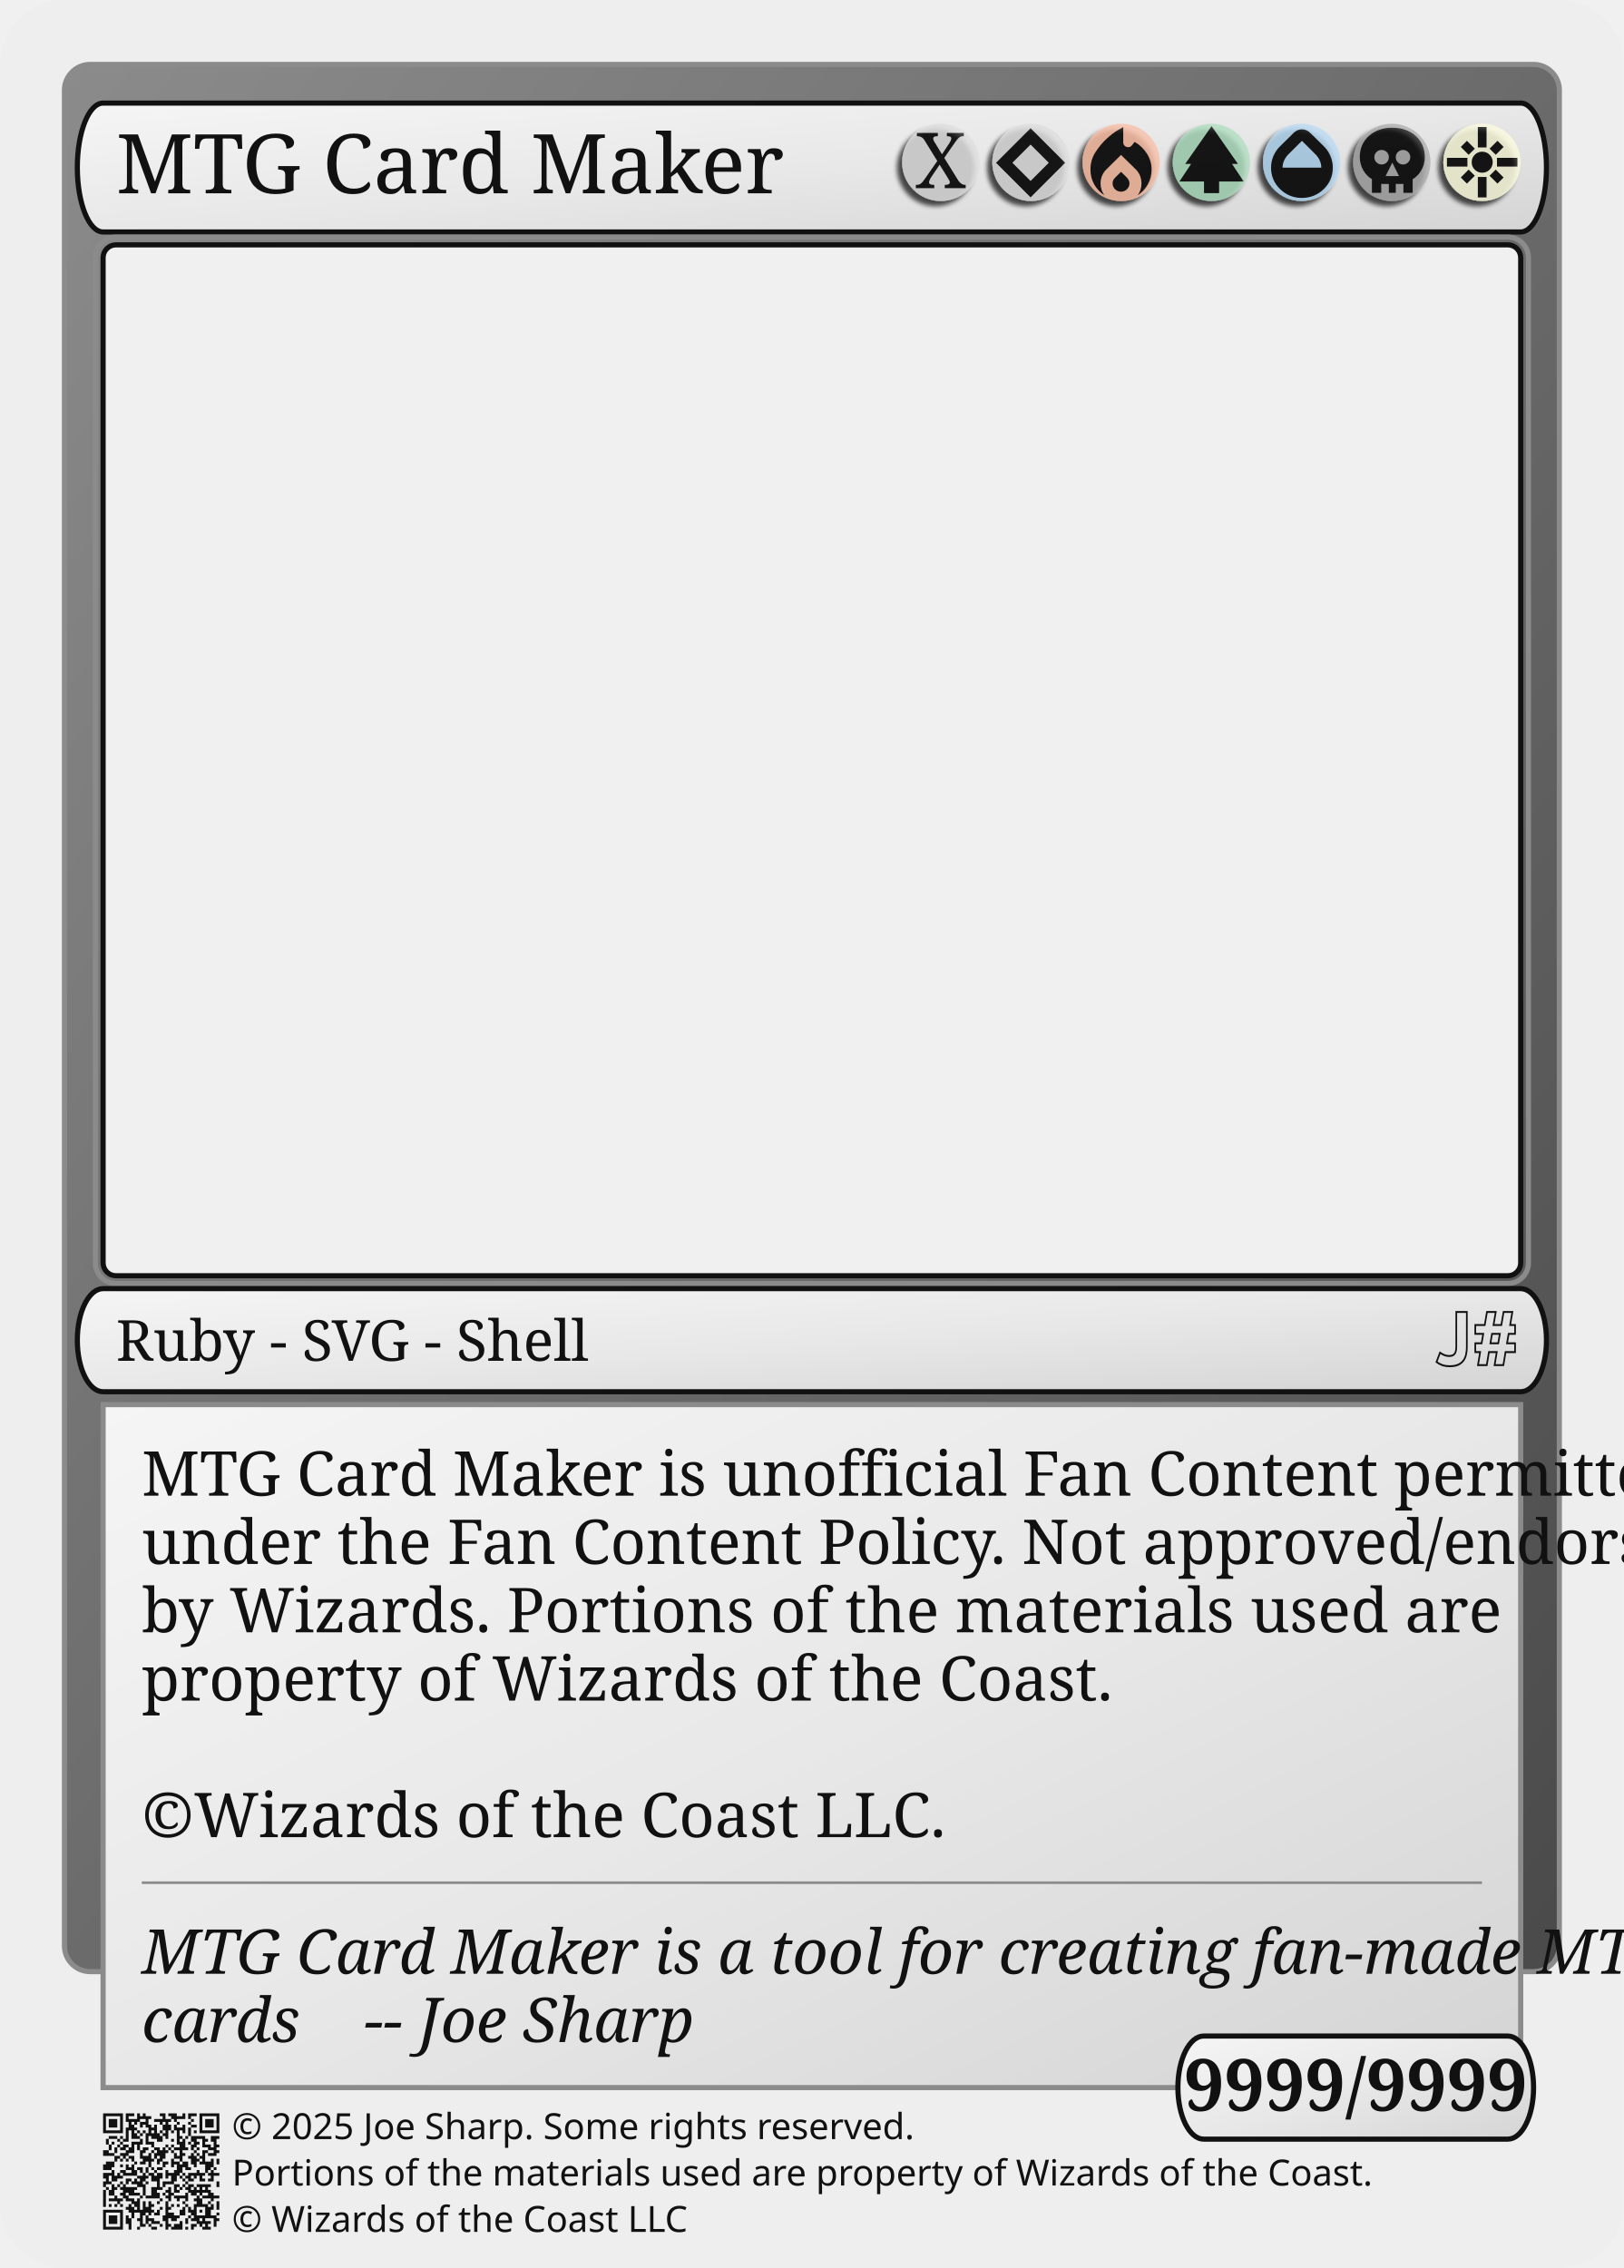
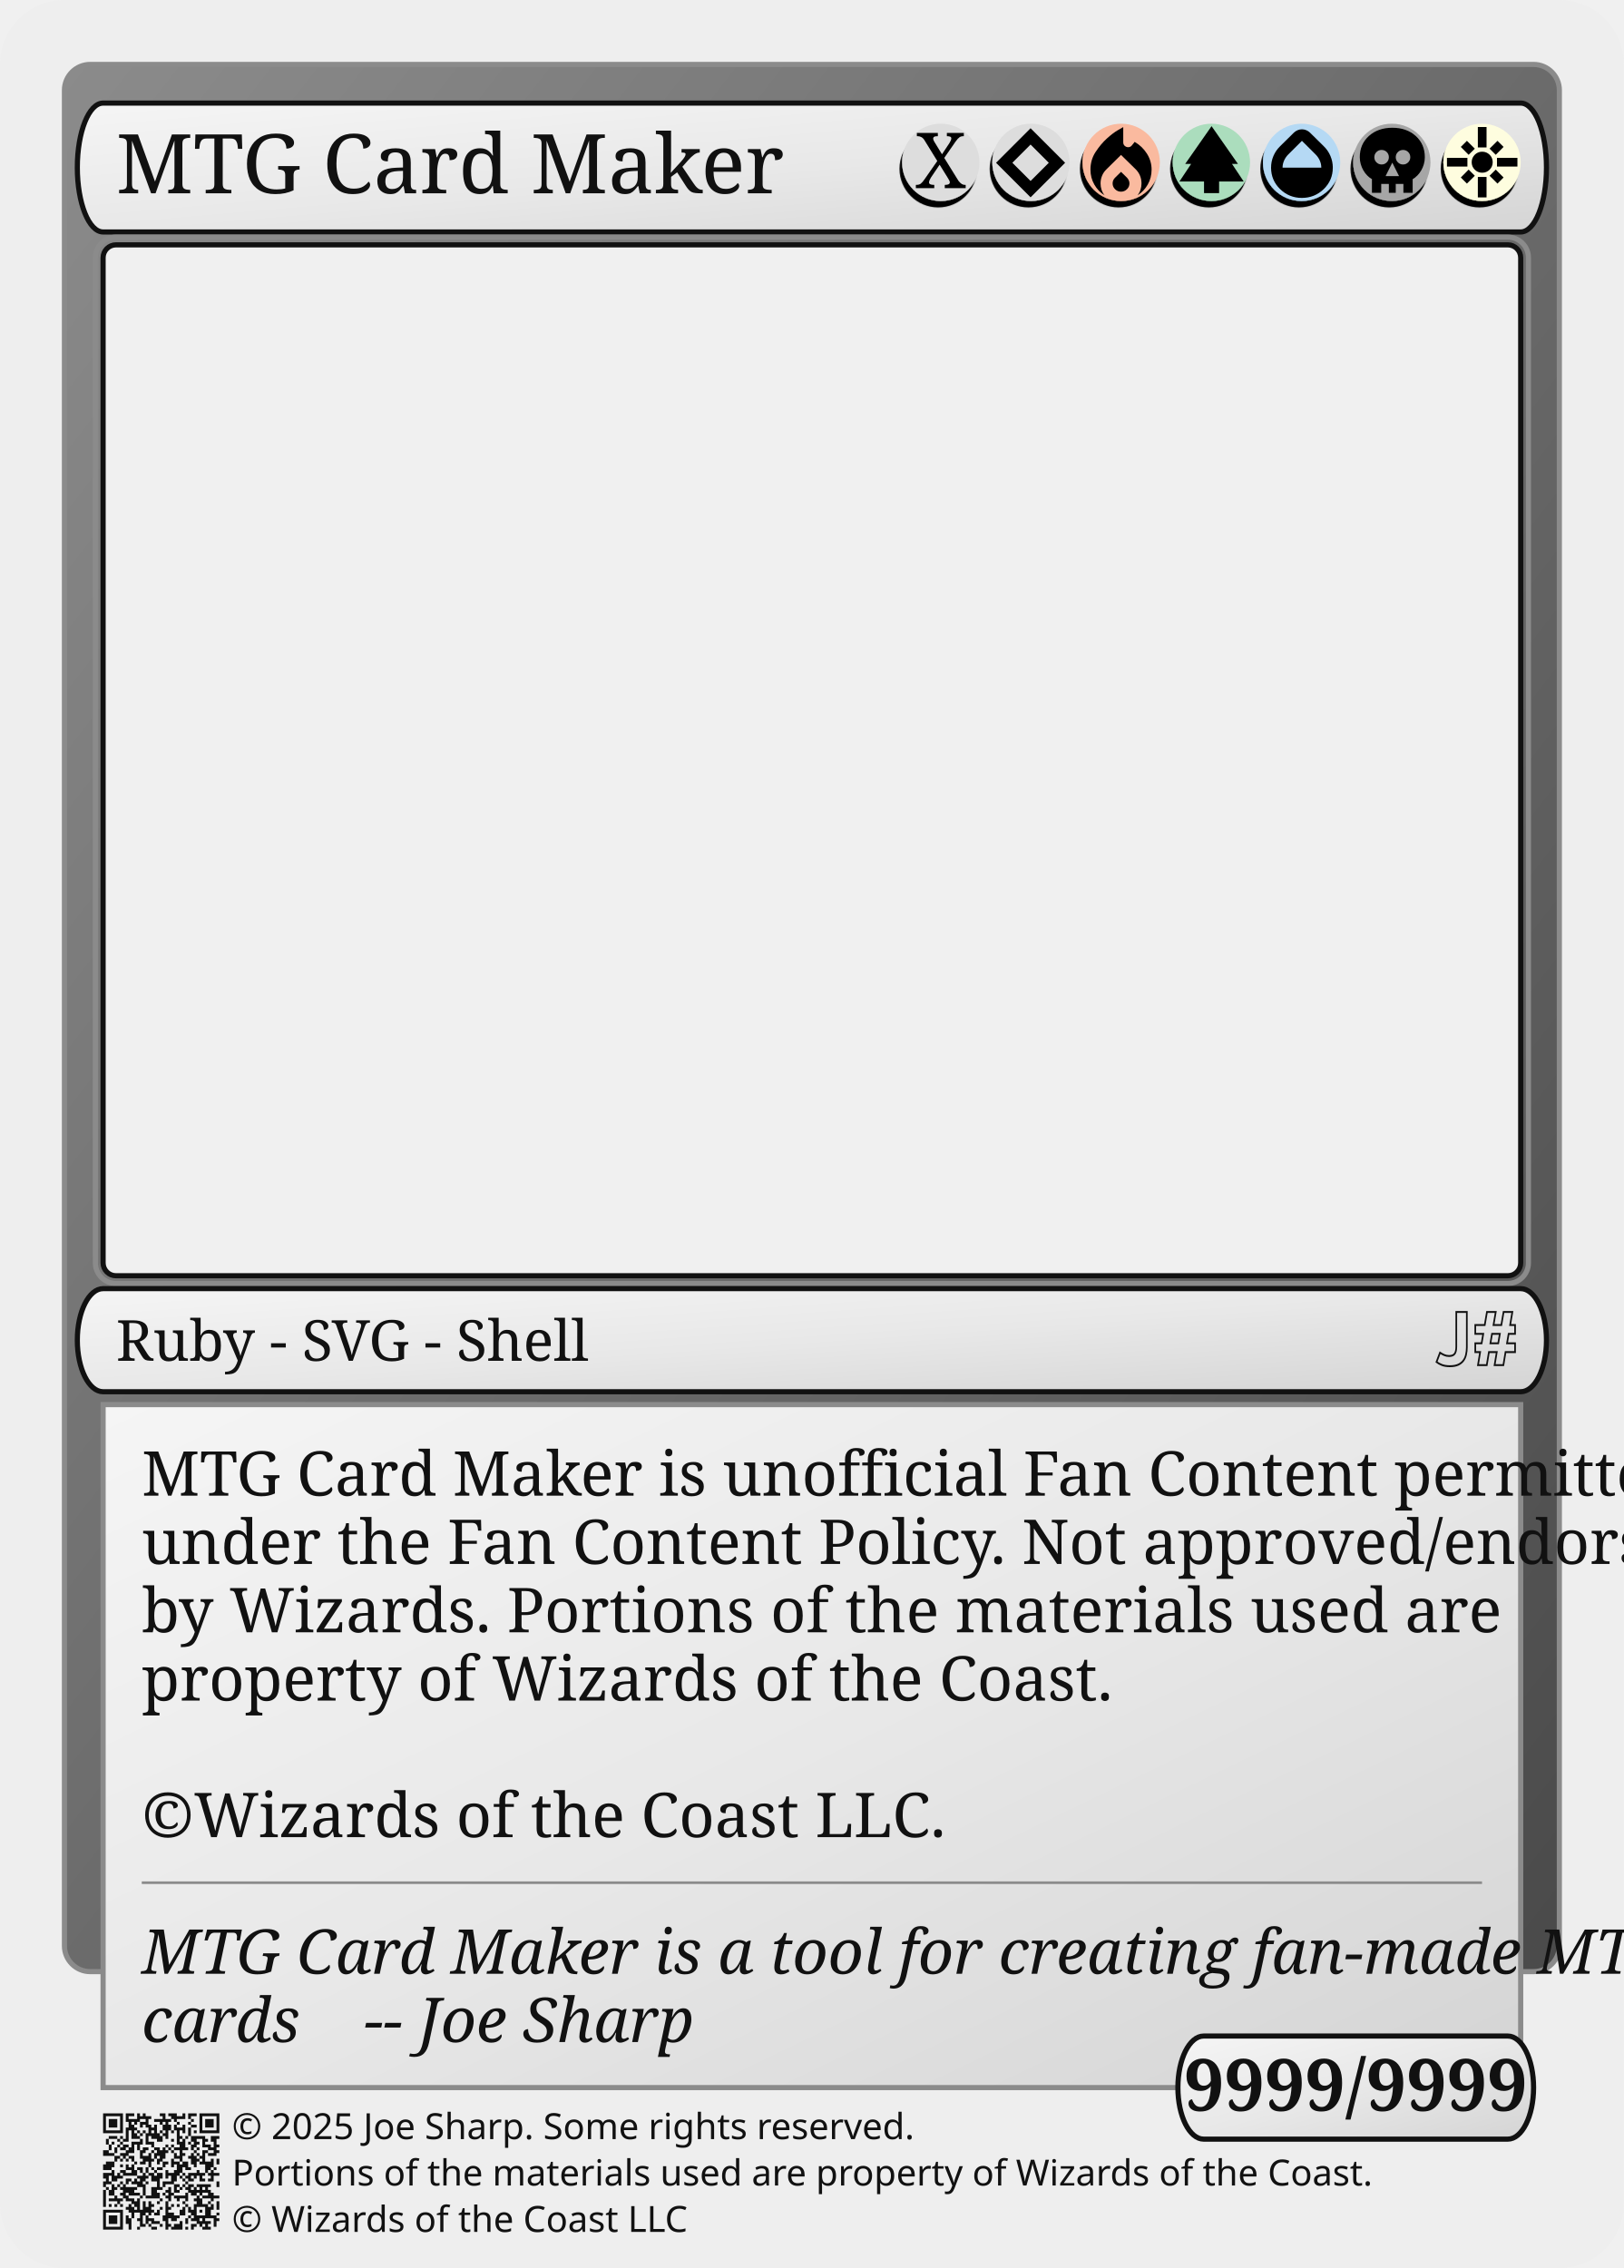
<svg xmlns="http://www.w3.org/2000/svg" width="630" height="880">
  <style>
@font-face {
  font-family: 'Goudy Mediaeval DemiBold';
  src: url('fonts/Goudy Mediaeval DemiBold.ttf') format('truetype');
  font-weight: normal;
  font-style: normal;
}

</style>
  <style>
/* Font Classes */
.card-name {
  font-family: 'Goudy Mediaeval DemiBold', serif;
  font-weight: normal;
  font-style: normal;
}

.card-type {
  font-family: 'Goudy Mediaeval DemiBold', serif;
  font-weight: normal;
  font-style: normal;
}

.card-rules-text {
  font-family: serif;
  font-weight: normal;
  font-style: normal;
}

.card-flavor-text {
  font-family: serif;
  font-weight: normal;
  font-style: italic;
}

.card-power-toughness {
  font-family: serif;
  font-weight: bold;
  font-style: normal;
}

.card-copyright {
  font-family: sans-serif;
  font-weight: normal;
  font-style: normal;
}

.mana-cost-text {
  font-family: serif;
  font-weight: normal;
  font-style: normal;
}

.mana-cost-text-large {
  font-family: serif;
  font-weight: semibold;
  font-style: normal;
}

</style>
  <defs>
    <mask id="artWindowMask">
      <rect x="0" y="0" width="100%" height="100%" fill="#FFF" />
      <rect x="40" y="95" width="550" height="400" fill="#000" rx="5" ry="5" />
    </mask>
  </defs>
  <rect x="0" y="0" width="630" height="880" fill="#EEE" rx="25" ry="25" mask="url(#artWindowMask)" />
  <path fill="#111" transform="translate(40,820) scale(1.1)" d="M0 0h7v7h-7zM8 0h3v1h-2v1h3v-2h1v1h1v-1h1v1h2v1h-1v2h1v1h1v-1h1v3h1v-1h1v-2h-1v-1h-2v-1h3v-1h-1v-1h2v2h2v-1h-1v-1h3v1h2v-1h1v2h-3v1h-1v-1h-1v1h-1v1h1v2h-1v3h-1v-1h-1v-1h-1v1h1v2h-2v-1h-2v-1h-1v2h2v2h-1v-1h-2v-4h-1v-1h1v1h1v-2h-1v-1h-1v1h-1v-2h-1v1h-1v-1h-1v1h1v1h1v1h-1v1h1v-1h1v1h-1v1h1v-1h1v1h-1v1h-3v-3h-1v4h-2v-1h-1v-1h1v1h1v-4h1v-2h-1zM30 0h3v1h-2v1h-1zM34 0h7v7h-7zM1 1v5h5v-5zM35 1v5h5v-5zM2 2h3v3h-3zM13 2v1h2v-1zM31 2h1v1h-1zM36 2h3v3h-3zM21 3v1h1v-1zM26 3h1v1h-1zM30 3h1v1h-1zM25 4h1v1h2v-1h1v3h-1v-1h-1v2h1v1h-1v1h1v-1h1v-1h1v-3h1v-1h2v1h-2v3h-1v1h-1v3h1v1h-2v1h1v1h-1v2h-1v-1h-2v-2h-1v-1h-1v-1h-1v-1h1v1h1v-1h1v1h-1v1h1v-1h2v-1h-1v-5h-1zM17 6v1h1v-1zM21 6v1h1v-1zM24 6h1v1h-1zM32 6h1v1h-1zM2 8h3v1h-3zM31 8h5v1h1v1h-1v1h2v1h1v-2h-1v-2h3v1h-1v2h1v1h-1v1h1v1h-1v1h-3v-1h-1v3h2v-1h1v3h-1v1h-1v1h-1v-3h-2v-1h-1v2h-1v-1h-1v-2h-1v-1h1v-1h1v-1h-1v-2h-1v-1h1zM1 9h1v2h-1zM5 9h1v1h-1zM13 9h1v2h-1v2h-1v-2h-1v3h-2v1h-1v1h-1v-1h-1v-1h2v-1h-2v-1h-1v-1h1v-1h1v1h-1v1h1v-1h2v1h-1v1h1v-1h1v-2h3zM24 9h1v1h-1zM33 9v1h1v1h-1v1h-1v1h1v-1h1v1h-1v1h-1v1h1v-1h1v1h-1v1h1v-1h1v-2h2v-1h-2v-3zM3 10h1v1h-1zM31 10v1h1v-1zM2 11h1v2h-1zM4 12h1v2h-1zM14 12h2v1h-1v1h-1v1h2v-1h1v-1h1v-1h2v1h1v-1h1v1h1v1h-1v2h-1v1h-1v1h-1v-2h-1v-2h-1v2h1v1h-1v2h-1v-2h-1v1h-2v-1h1v-1h-1v-3h1zM0 13h2v1h2v1h-4zM18 13v1h1v-1zM25 13v1h1v1h1v-2zM37 13v1h2v-1zM4 15h2v1h-1v1h-1zM9 15h2v2h-1v-1h-1zM19 15v1h1v-1zM6 16h1v1h-1zM8 16h1v1h-1zM24 16h1v1h2v1h1v-1h2v2h1v1h-2v-1h-1v2h-1v1h-1v2h-1v1h-3v1h-1v-2h3v-2h-1v1h-1v-3h1v1h2v-1h1v-2h-1v1h-1zM34 16v1h1v-1zM40 16h1v2h-1zM1 17h3v2h-1v1h-3v-2h1zM11 17h1v1h-1zM21 17h2v1h-1v1h-1zM6 18h1v1h-1zM8 18h1v1h1v-1h1v2h1v-1h2v2h-1v-1h-1v2h-5v-1h-1v-1h2zM15 19h1v2h-1zM17 19h1v1h-1zM19 19h2v1h-2zM39 19h1v1h-1zM3 20h1v2h1v-1h1v1h1v1h-2v1h-2v-2h-1v2h1v1h-2v1h-1v-2h1v-1h-1v-2h3zM8 20v1h2v-1zM18 20h1v1h-1zM33 20h1v1h2v1h-1v1h1v1h-2v-2h-1v1h-1v-1h-1v1h1v1h-2v-1h-1v-1h-1v-1h1v1h1v-1h3zM38 20h1v1h2v1h-2v2h-2v-1h1v-1h-1v-1h1zM14 21h1v1h1v-1h2v1h1v-1h2v2h-1v3h1v1h-2v1h1v2h-5v-1h-1v-3h-2v-1h-2v-1h-1v1h-1v-2h2v1h1v-1h1v-1h2zM16 22v1h-1v1h-1v1h1v-1h1v1h-1v4h2v-3h2v-2h-2v-2zM27 22h1v1h-1zM12 23v1h1v-1zM28 23h1v1h-1zM6 24h1v1h-1zM29 24h1v1h-1zM40 24h1v2h-1zM3 25h1v1h1v-1h1v1h-1v1h-1v2h-2v-2h-1v-1h1v1h1zM7 25h1v1h4v1h-1v1h2v1h-4v-1h-1v1h1v1h2v1h1v-1h1v-1h1v1h-1v4h1v-3h1v2h1v-2h1v1h1v1h-1v1h1v1h-1v1h-1v-1h-1v1h-1v3h1v-3h1v1h2v1h2v1h-3v-1h-1v1h-1v1h-2v-2h-1v-1h1v-2h-2v2h-1v-2h-1v-1h-1v-1h1v-1h1v-1h-2v-1h-1v-1h-1v-1h1v-1h-1v-1h1zM25 25h2v1h-1v1h1v-1h1v-1h1v1h-1v1h-1v1h-2zM30 25h2v1h-1v1h1v-1h1v-1h5v1h-1v1h1v1h1v1h2v1h-2v1h-1v-1h-3v-1h-1v-1h-1v1h-2v-1h-1v-1h-1v-1h1zM23 26h1v2h1v1h-1v2h-1v-1h-1v-1h-1v-1h1v-1h1zM33 26v1h1v-1zM35 26v1h1v-1zM0 27h1v6h-1zM22 28v1h1v-1zM29 28h1v3h-1v-1h-2v1h-1v-1h-1v-1h4zM35 28v1h2v-1zM4 29h1v1h2v1h-1v1h-1v-1h-3v-1h2zM33 29h1v1h1v2h2v-1h1v1h-1v1h1v-1h1v2h-1v2h2v-1h1v1h-1v1h1v1h-1v2h-1v-3h-3v1h2v1h-1v1h1v1h-3v-1h-1v-1h-1v-1h-2v-1h-1v-1h1v-1h-1v-2h-1v-1h-1v-1h1v1h1v1h1v1h1v-2h1v-1h-1v-1h1zM20 30h1v1h-1zM19 31h1v1h-1zM22 31h1v2h1v-1h1v1h-1v1h-1v1h2v1h2v-2h1v-1h1v3h-2v1h-1v1h-2v-1h-1v2h1v1h-1v1h-1v-3h-1v-2h1zM40 31h1v3h-1zM2 32h1v1h-1zM4 32h1v1h-1zM6 32h1v1h-1zM10 32v1h1v-1zM26 32h1v1h-1zM11 33v1h1v-1zM20 33h1v1h-1zM33 33v3h3v-3zM0 34h7v7h-7zM19 34h1v2h-2v-1h1zM34 34h1v1h-1zM1 35v5h5v-5zM2 36h3v3h-3zM8 36h1v1h1v4h-1v-2h-1zM31 36v1h1v-1zM29 37h1v2h-1zM34 37v1h1v-1zM27 38h1v3h-4v-1h1v-1h2zM16 39h1v1h-1zM20 39h1v1h-1zM31 39h2v1h-1v1h-1zM35 39v1h1v-1zM12 40h1v1h-1zM17 40h2v1h-2zM29 40h1v1h-1z" />
  <text x="90" y="830" fill="#111" font-size="14" text-anchor="start" class="card-copyright">
© 2025 Joe Sharp. Some rights reserved.
</text>
  <text x="90" y="848" fill="#111" font-size="14" text-anchor="start" class="card-copyright">
Portions of the materials used are property of Wizards of the Coast.
</text>
  <text x="90" y="866" fill="#111" font-size="14" text-anchor="start" class="card-copyright">
© Wizards of the Coast LLC
</text>
  <defs>
    <linearGradient id="colorless_card_gradient" x1="0%" y1="0%" x2="100%" y2="100%">
      <stop offset="0%" stop-color="#3D3D3D" />
      <stop offset="50%" stop-color="#111" />
      <stop offset="100%" stop-color="#1A1A1A" />
    </linearGradient>
    <linearGradient id="colorless_frame_gradient" x1="0%" y1="0%" x2="100%" y2="100%">
      <stop offset="0%" stop-color="#8B8B8B" />
      <stop offset="50%" stop-color="#6B6B6B" />
      <stop offset="100%" stop-color="#4A4A4A" />
    </linearGradient>
    <linearGradient id="colorless_name_gradient" x1="0%" y1="0%" x2="100%" y2="100%">
      <stop offset="0%" stop-color="#F5F5F5" />
      <stop offset="50%" stop-color="#E8E8E8" />
      <stop offset="100%" stop-color="#D4D4D4" />
    </linearGradient>
    <linearGradient id="colorless_text_box_gradient" x1="0%" y1="0%" x2="100%" y2="100%">
      <stop offset="0%" stop-color="#F5F5F5" />
      <stop offset="50%" stop-color="#E8E8E8" />
      <stop offset="100%" stop-color="#D4D4D4" />
    </linearGradient>
    <linearGradient id="colorless_metallic_highlight_gradient" x1="0%" y1="0%" x2="100%" y2="100%">
      <stop offset="0%" stop-color="#8B8B8B" stop-opacity="0.6" />
      <stop offset="20%" stop-color="#E0E0E0" stop-opacity="0.9" />
      <stop offset="38%" stop-color="#FFFFFF" stop-opacity="1.0" />
      <stop offset="42%" stop-color="#E0E0E0" stop-opacity="0.7" />
      <stop offset="62%" stop-color="#8B8B8B" stop-opacity="0.5" />
      <stop offset="73%" stop-color="#FFFFFF" stop-opacity="0.8" />
      <stop offset="80%" stop-color="#E0E0E0" stop-opacity="0.6" />
      <stop offset="100%" stop-color="#8B8B8B" stop-opacity="0.4" />
    </linearGradient>
    <radialGradient id="colorless_metallic_shadow_gradient" cx="50%" cy="50%" r="70%">
      <stop offset="0%" stop-color="#B0B0B0" stop-opacity="0.3" />
      <stop offset="50%" stop-color="#8B8B8B" stop-opacity="0.5" />
      <stop offset="100%" stop-color="#6B6B6B" stop-opacity="0.7" />
    </radialGradient>
    <pattern id="colorless_metallic_pattern" x="0" y="0" width="20" height="20" patternUnits="userSpaceOnUse">
      <line x1="0" y1="0" x2="20" y2="20" stroke="#F5F5F5" stroke-width="0.5" opacity="0.3" />
      <line x1="20" y1="0" x2="0" y2="20" stroke="#B0B0B0" stroke-width="0.5" opacity="0.2" />
      <circle cx="5" cy="5" r="0.5" fill="#F5F5F5" opacity="0.6" />
      <circle cx="15" cy="15" r="0.5" fill="#F5F5F5" opacity="0.6" />
      <circle cx="10" cy="10" r="0.3" fill="#B0B0B0" opacity="0.4" />
    </pattern>
  </defs>
  <rect x="25" y="25" width="580" height="740" fill="url(#colorless_frame_gradient)" stroke="#8B8B8B" stroke-width="2" rx="10" ry="10" mask="url(#artWindowMask)" />
  <defs>
    <linearGradient id="colorless_card_gradient" x1="0%" y1="0%" x2="100%" y2="100%">
      <stop offset="0%" stop-color="#3D3D3D" />
      <stop offset="50%" stop-color="#111" />
      <stop offset="100%" stop-color="#1A1A1A" />
    </linearGradient>
    <linearGradient id="colorless_frame_gradient" x1="0%" y1="0%" x2="100%" y2="100%">
      <stop offset="0%" stop-color="#8B8B8B" />
      <stop offset="50%" stop-color="#6B6B6B" />
      <stop offset="100%" stop-color="#4A4A4A" />
    </linearGradient>
    <linearGradient id="colorless_name_gradient" x1="0%" y1="0%" x2="100%" y2="100%">
      <stop offset="0%" stop-color="#F5F5F5" />
      <stop offset="50%" stop-color="#E8E8E8" />
      <stop offset="100%" stop-color="#D4D4D4" />
    </linearGradient>
    <linearGradient id="colorless_text_box_gradient" x1="0%" y1="0%" x2="100%" y2="100%">
      <stop offset="0%" stop-color="#F5F5F5" />
      <stop offset="50%" stop-color="#E8E8E8" />
      <stop offset="100%" stop-color="#D4D4D4" />
    </linearGradient>
    <linearGradient id="colorless_metallic_highlight_gradient" x1="0%" y1="0%" x2="100%" y2="100%">
      <stop offset="0%" stop-color="#8B8B8B" stop-opacity="0.6" />
      <stop offset="20%" stop-color="#E0E0E0" stop-opacity="0.9" />
      <stop offset="38%" stop-color="#FFFFFF" stop-opacity="1.0" />
      <stop offset="42%" stop-color="#E0E0E0" stop-opacity="0.7" />
      <stop offset="62%" stop-color="#8B8B8B" stop-opacity="0.5" />
      <stop offset="73%" stop-color="#FFFFFF" stop-opacity="0.8" />
      <stop offset="80%" stop-color="#E0E0E0" stop-opacity="0.6" />
      <stop offset="100%" stop-color="#8B8B8B" stop-opacity="0.4" />
    </linearGradient>
    <radialGradient id="colorless_metallic_shadow_gradient" cx="50%" cy="50%" r="70%">
      <stop offset="0%" stop-color="#B0B0B0" stop-opacity="0.3" />
      <stop offset="50%" stop-color="#8B8B8B" stop-opacity="0.5" />
      <stop offset="100%" stop-color="#6B6B6B" stop-opacity="0.7" />
    </radialGradient>
    <pattern id="colorless_metallic_pattern" x="0" y="0" width="20" height="20" patternUnits="userSpaceOnUse">
      <line x1="0" y1="0" x2="20" y2="20" stroke="#F5F5F5" stroke-width="0.5" opacity="0.3" />
      <line x1="20" y1="0" x2="0" y2="20" stroke="#B0B0B0" stroke-width="0.5" opacity="0.2" />
      <circle cx="5" cy="5" r="0.5" fill="#F5F5F5" opacity="0.6" />
      <circle cx="15" cy="15" r="0.5" fill="#F5F5F5" opacity="0.6" />
      <circle cx="10" cy="10" r="0.3" fill="#B0B0B0" opacity="0.4" />
    </pattern>
  </defs>
  <g>
    <rect x="30" y="40" width="570" height="50" fill="url(#colorless_name_gradient)" stroke="#111" stroke-width="2" rx="10" ry="25" mask="url(#)" />
    <text x="45" y="75" fill="#111" font-size="32" class="card-name">
MTG Card Maker
</text>
    <g transform="translate(365, 63)">
      <defs>
        <filter id="mana-cost-drop-shadow" x="-50%" y="-50%" width="200%" height="200%">
-           <feDropShadow dx="-2" dy="2" stdDeviation="1" flood-color="black" flood-opacity="1.0" />
+           <feDropShadow dx="-1" dy="2.5" stdDeviation="0" flood-color="black" />
        </filter>
      </defs>
      <g filter="url(#mana-cost-drop-shadow)">
-         <g transform="translate(-15, -15)" opacity="0.7">
+         <g transform="translate(-15, -15)">
          <svg height="30px" viewBox="-15 -15 30 30" width="30px">
            <circle cx="0" cy="0" r="15" fill="#DDD" />
            <text x="0" y="10" fill="#000" text-anchor="middle" font-weight="normal" font-size="30" font-family="serif">    X  </text>
          </svg>
        </g>
-         <g transform="translate(20, -15)" opacity="0.7">
+         <g transform="translate(20, -15)">
          <svg height="30px" viewBox="0 -960 960 960" width="30px">
            <circle cx="50%" cy="-50%" r="480" fill="#DDD" />
            <g transform="translate(-125, 125) scale(1.25)">
              <path d="M480-137 137-480l343-343 343 343-343 343Zm0-162 181-181-181-181-181 181 181 181Zm0-181Z" />
            </g>
          </svg>
        </g>
-         <g transform="translate(55, -15)" opacity="0.7">
+         <g transform="translate(55, -15)">
          <svg height="30px" viewBox="0 -960 960 960" width="30px">
            <circle cx="50%" cy="-50%" r="480" fill="#FABA9F" />
            <g transform="translate(-50, 50) scale(1.1)">
              <path d="M135-399.89Q135-511 193-599.5q58-88.5 126.77-151.17 68.78-62.67 127-96L505-880v172q0 25.74 17.25 40.37Q539.49-653 560.78-653q11.22 0 22.23-4.7T603-674l31-39q87 51 139 134t52 178.52q0 92.88-43.5 169.18Q738-155 666-110q22.19-27.84 33.6-61.77Q711-205.71 711-243.5q0-47.5-16.98-88.49-16.99-41-50.56-73.9L480-566 318-406q-34 32-51.5 73.54-17.5 41.54-17.5 88.73 0 37.73 11.4 71.77Q271.81-137.93 294-110q-72-45-115.5-121.45Q135-307.89 135-399.89ZM480-375l67.67 66.42Q561-294 568-277.86q7 16.13 7 33.86 0 38.3-28.44 65.65Q518.11-151 479.76-151q-38.34 0-66.55-27.35Q385-205.7 385-244q0-19 6.93-34.83Q398.86-294.67 412-308l68-67Z" />
            </g>
          </svg>
        </g>
-         <g transform="translate(90, -15)" opacity="0.7">
+         <g transform="translate(90, -15)">
          <svg height="30px" viewBox="0 -960 960 960" width="30px">
            <circle cx="50%" cy="-50%" r="480" fill="#ABDDBD" />
            <g transform="translate(50, -70) scale(0.90)">
              <path d="M584-31H376v-161H37l161-242h-82l364-521 364 521h-82l161 242H584v161Z" />
            </g>
          </svg>
        </g>
-         <g transform="translate(125, -15)" opacity="0.7">
+         <g transform="translate(125, -15)">
          <svg height="30px" viewBox="0 -960 960 960" width="30px">
            <circle cx="50%" cy="-50%" r="480" fill="#B5D9F4" />
            <g transform="translate(-20, 20) scale(1.05)">
              <path d="M479-56q-150 0-257-104T115-414q0-71.79 28-137.89Q171-618 223-668l162-160q20-19 44.74-29 24.74-10 50.26-10t50.26 10Q555-847 575-828l162 160q52 50 80 116.11 28 66.1 28 137.89 0 150-107.5 254T479-56ZM251-414h458q0-44-18.5-85t-49.67-71.56L480-731 319.17-570.56Q288-540 269.5-498.93 251-457.86 251-414Z" />
            </g>
          </svg>
        </g>
-         <g transform="translate(160, -15)" opacity="0.7">
+         <g transform="translate(160, -15)">
          <svg height="30px" viewBox="0 -960 960 960" width="30px">
            <circle cx="50%" cy="-50%" r="480" fill="#A6A6A6" />
            <g transform="translate(30, -50) scale(0.95)">
              <path d="M392-273h176l-88-176-88 176Zm-51.79-152q40.15 0 67.47-27.97T435-520.21q0-40.15-27.53-67.47T340.29-615q-39.65 0-67.47 27.53T245-520.29q0 39.65 27.97 67.47T340.21-425Zm280 0q40.15 0 67.47-27.97T715-520.21q0-40.15-27.53-67.47T620.29-615q-39.65 0-67.47 27.53T525-520.29q0 39.65 27.97 67.47T620.21-425ZM214-55v-178q-33-19-62-48.5t-50.5-67q-21.5-37.5-34-81T55-519.73Q55-690 174.09-797.5 293.19-905 480.33-905q187.15 0 305.91 107.5Q905-690 905-519.73q0 46.73-12.5 90.23-12.5 43.5-34 81t-50.5 67q-29 29.5-62 48.68V-55H625v-116H525v116h-90v-116H335v116H214Z" />
            </g>
          </svg>
        </g>
-         <g transform="translate(195, -15)" opacity="0.7">
+         <g transform="translate(195, -15)">
          <svg height="30px" viewBox="0 -960 960 960" width="30px">
            <circle cx="50%" cy="-50%" r="480" fill="#FEFDDF" />
            <g transform="translate(50, -50) scale(0.90)">
              <path d="M-6-420v-120h282v120H-6Zm299-162L185-691l84-84 109 108-85 85Zm127-102v-282h120v282H420Zm247 102-85-85 109-108 84 84-108 109Zm17 162v-120h282v120H684Zm-203.71 85Q420-335 377.5-377.21q-42.5-42.2-42.5-102.5 0-60.29 42.21-102.79 42.2-42.5 102.5-42.5 60.29 0 102.79 42.21 42.5 42.2 42.5 102.5 0 60.29-42.21 102.79-42.2 42.5-102.5 42.5ZM691-185 582-293l85-85 108 109-84 84Zm-422 0-84-84 108-109 85 85-109 108ZM420 6v-282h120V6H420Z" />
            </g>
          </svg>
        </g>
      </g>
    </g>
  </g>
  <g>
    <rect x="37" y="92" width="556" height="406" fill="none" stroke="#8B8B8B" stroke-width="2" rx="8" ry="8" />
    <rect x="40" y="95" width="550" height="400" fill="none" stroke="#111" stroke-width="2" rx="5" ry="5" />
  </g>
  <defs>
    <linearGradient id="colorless_card_gradient" x1="0%" y1="0%" x2="100%" y2="100%">
      <stop offset="0%" stop-color="#3D3D3D" />
      <stop offset="50%" stop-color="#111" />
      <stop offset="100%" stop-color="#1A1A1A" />
    </linearGradient>
    <linearGradient id="colorless_frame_gradient" x1="0%" y1="0%" x2="100%" y2="100%">
      <stop offset="0%" stop-color="#8B8B8B" />
      <stop offset="50%" stop-color="#6B6B6B" />
      <stop offset="100%" stop-color="#4A4A4A" />
    </linearGradient>
    <linearGradient id="colorless_name_gradient" x1="0%" y1="0%" x2="100%" y2="100%">
      <stop offset="0%" stop-color="#F5F5F5" />
      <stop offset="50%" stop-color="#E8E8E8" />
      <stop offset="100%" stop-color="#D4D4D4" />
    </linearGradient>
    <linearGradient id="colorless_text_box_gradient" x1="0%" y1="0%" x2="100%" y2="100%">
      <stop offset="0%" stop-color="#F5F5F5" />
      <stop offset="50%" stop-color="#E8E8E8" />
      <stop offset="100%" stop-color="#D4D4D4" />
    </linearGradient>
    <linearGradient id="colorless_metallic_highlight_gradient" x1="0%" y1="0%" x2="100%" y2="100%">
      <stop offset="0%" stop-color="#8B8B8B" stop-opacity="0.6" />
      <stop offset="20%" stop-color="#E0E0E0" stop-opacity="0.9" />
      <stop offset="38%" stop-color="#FFFFFF" stop-opacity="1.0" />
      <stop offset="42%" stop-color="#E0E0E0" stop-opacity="0.7" />
      <stop offset="62%" stop-color="#8B8B8B" stop-opacity="0.5" />
      <stop offset="73%" stop-color="#FFFFFF" stop-opacity="0.8" />
      <stop offset="80%" stop-color="#E0E0E0" stop-opacity="0.6" />
      <stop offset="100%" stop-color="#8B8B8B" stop-opacity="0.4" />
    </linearGradient>
    <radialGradient id="colorless_metallic_shadow_gradient" cx="50%" cy="50%" r="70%">
      <stop offset="0%" stop-color="#B0B0B0" stop-opacity="0.3" />
      <stop offset="50%" stop-color="#8B8B8B" stop-opacity="0.5" />
      <stop offset="100%" stop-color="#6B6B6B" stop-opacity="0.7" />
    </radialGradient>
    <pattern id="colorless_metallic_pattern" x="0" y="0" width="20" height="20" patternUnits="userSpaceOnUse">
      <line x1="0" y1="0" x2="20" y2="20" stroke="#F5F5F5" stroke-width="0.5" opacity="0.3" />
      <line x1="20" y1="0" x2="0" y2="20" stroke="#B0B0B0" stroke-width="0.5" opacity="0.2" />
      <circle cx="5" cy="5" r="0.5" fill="#F5F5F5" opacity="0.6" />
      <circle cx="15" cy="15" r="0.5" fill="#F5F5F5" opacity="0.6" />
      <circle cx="10" cy="10" r="0.3" fill="#B0B0B0" opacity="0.4" />
    </pattern>
  </defs>
  <g>
    <rect x="30" y="500" width="570" height="40" fill="url(#colorless_name_gradient)" stroke="#111" stroke-width="2" rx="10" ry="25" />
    <text x="45" y="528" fill="#111" font-size="22" class="card-type">
Ruby - SVG - Shell
</text>
    <path stroke-width="3" d="m 56.073,76.492 q 0,6.193 -1.457,11.657 -1.336,5.464 -4.857,9.593 -3.4,4.007 -9.35,6.436 -5.828,2.307 -14.814,2.307 -8.257,0 -14.207,-1.943 -5.95,-2.064 -9.836,-4.736 L 7.867,85.114 q 3.521,2.064 7.528,3.643 4.007,1.579 8.743,1.579 6.921,0 9.957,-3.4 Q 37.131,83.535 37.131,75.521 V 20.636 H 56.073 Z M 104.037,41.278 h 14.086 l 4.007,-20.643 h 15.786 l -4.007,20.643 h 8.864 v 13.964 h -11.536 l -2.914,14.936 h 14.45 V 84.142 H 125.651 l -3.886,20.643 H 105.98 L 109.865,84.142 H 95.78 l -3.886,20.643 H 76.109 L 79.994,84.142 H 71.252 V 70.178 H 82.666 L 85.58,55.243 H 71.252 V 41.278 h 17 l 4.007,-20.643 h 15.786 z m -5.586,28.9 h 14.086 l 2.914,-14.936 H 101.365 Z" fill="none" stroke="#111" transform="translate(557,504) scale(0.23) scale(0.9383906,1.065654)" aria-label="J#" />
  </g>
  <defs>
    <linearGradient id="colorless_card_gradient" x1="0%" y1="0%" x2="100%" y2="100%">
      <stop offset="0%" stop-color="#3D3D3D" />
      <stop offset="50%" stop-color="#111" />
      <stop offset="100%" stop-color="#1A1A1A" />
    </linearGradient>
    <linearGradient id="colorless_frame_gradient" x1="0%" y1="0%" x2="100%" y2="100%">
      <stop offset="0%" stop-color="#8B8B8B" />
      <stop offset="50%" stop-color="#6B6B6B" />
      <stop offset="100%" stop-color="#4A4A4A" />
    </linearGradient>
    <linearGradient id="colorless_name_gradient" x1="0%" y1="0%" x2="100%" y2="100%">
      <stop offset="0%" stop-color="#F5F5F5" />
      <stop offset="50%" stop-color="#E8E8E8" />
      <stop offset="100%" stop-color="#D4D4D4" />
    </linearGradient>
    <linearGradient id="colorless_text_box_gradient" x1="0%" y1="0%" x2="100%" y2="100%">
      <stop offset="0%" stop-color="#F5F5F5" />
      <stop offset="50%" stop-color="#E8E8E8" />
      <stop offset="100%" stop-color="#D4D4D4" />
    </linearGradient>
    <linearGradient id="colorless_metallic_highlight_gradient" x1="0%" y1="0%" x2="100%" y2="100%">
      <stop offset="0%" stop-color="#8B8B8B" stop-opacity="0.6" />
      <stop offset="20%" stop-color="#E0E0E0" stop-opacity="0.9" />
      <stop offset="38%" stop-color="#FFFFFF" stop-opacity="1.0" />
      <stop offset="42%" stop-color="#E0E0E0" stop-opacity="0.7" />
      <stop offset="62%" stop-color="#8B8B8B" stop-opacity="0.5" />
      <stop offset="73%" stop-color="#FFFFFF" stop-opacity="0.8" />
      <stop offset="80%" stop-color="#E0E0E0" stop-opacity="0.6" />
      <stop offset="100%" stop-color="#8B8B8B" stop-opacity="0.4" />
    </linearGradient>
    <radialGradient id="colorless_metallic_shadow_gradient" cx="50%" cy="50%" r="70%">
      <stop offset="0%" stop-color="#B0B0B0" stop-opacity="0.3" />
      <stop offset="50%" stop-color="#8B8B8B" stop-opacity="0.5" />
      <stop offset="100%" stop-color="#6B6B6B" stop-opacity="0.7" />
    </radialGradient>
    <pattern id="colorless_metallic_pattern" x="0" y="0" width="20" height="20" patternUnits="userSpaceOnUse">
      <line x1="0" y1="0" x2="20" y2="20" stroke="#F5F5F5" stroke-width="0.5" opacity="0.3" />
      <line x1="20" y1="0" x2="0" y2="20" stroke="#B0B0B0" stroke-width="0.5" opacity="0.2" />
      <circle cx="5" cy="5" r="0.5" fill="#F5F5F5" opacity="0.6" />
      <circle cx="15" cy="15" r="0.5" fill="#F5F5F5" opacity="0.6" />
      <circle cx="10" cy="10" r="0.3" fill="#B0B0B0" opacity="0.4" />
    </pattern>
  </defs>
  <g>
    <rect x="40" y="545" width="550" height="265" fill="url(#colorless_text_box_gradient)" stroke="#8B8B8B" stroke-width="2" />
    <line x1="55" y1="730.5" x2="575" y2="730.5" stroke="#8B8B8B" stroke-width="1" />
    <text x="55" y="580.333" fill="#111" font-size="24" class="card-rules-text">
MTG Card Maker is unofficial Fan Content permitted
</text>
    <text x="55" y="606.833" fill="#111" font-size="24" class="card-rules-text">
under the Fan Content Policy. Not approved/endorsed
</text>
    <text x="55" y="633.333" fill="#111" font-size="24" class="card-rules-text">
by Wizards. Portions of the materials used are
</text>
    <text x="55" y="659.833" fill="#111" font-size="24" class="card-rules-text">
property of Wizards of the Coast.
</text>
    <text x="55" y="712.833" fill="#111" font-size="24" class="card-rules-text">
©Wizards of the Coast LLC.
</text>
    <text x="55" y="765.833" fill="#111" font-size="24" class="card-flavor-text">
MTG Card Maker is a tool for creating fan-made MTG
</text>
    <text x="55" y="792.333" fill="#111" font-size="24" class="card-flavor-text">
cards    -- Joe Sharp
</text>
  </g>
  <defs>
    <linearGradient id="colorless_card_gradient" x1="0%" y1="0%" x2="100%" y2="100%">
      <stop offset="0%" stop-color="#3D3D3D" />
      <stop offset="50%" stop-color="#111" />
      <stop offset="100%" stop-color="#1A1A1A" />
    </linearGradient>
    <linearGradient id="colorless_frame_gradient" x1="0%" y1="0%" x2="100%" y2="100%">
      <stop offset="0%" stop-color="#8B8B8B" />
      <stop offset="50%" stop-color="#6B6B6B" />
      <stop offset="100%" stop-color="#4A4A4A" />
    </linearGradient>
    <linearGradient id="colorless_name_gradient" x1="0%" y1="0%" x2="100%" y2="100%">
      <stop offset="0%" stop-color="#F5F5F5" />
      <stop offset="50%" stop-color="#E8E8E8" />
      <stop offset="100%" stop-color="#D4D4D4" />
    </linearGradient>
    <linearGradient id="colorless_text_box_gradient" x1="0%" y1="0%" x2="100%" y2="100%">
      <stop offset="0%" stop-color="#F5F5F5" />
      <stop offset="50%" stop-color="#E8E8E8" />
      <stop offset="100%" stop-color="#D4D4D4" />
    </linearGradient>
    <linearGradient id="colorless_metallic_highlight_gradient" x1="0%" y1="0%" x2="100%" y2="100%">
      <stop offset="0%" stop-color="#8B8B8B" stop-opacity="0.6" />
      <stop offset="20%" stop-color="#E0E0E0" stop-opacity="0.9" />
      <stop offset="38%" stop-color="#FFFFFF" stop-opacity="1.0" />
      <stop offset="42%" stop-color="#E0E0E0" stop-opacity="0.7" />
      <stop offset="62%" stop-color="#8B8B8B" stop-opacity="0.5" />
      <stop offset="73%" stop-color="#FFFFFF" stop-opacity="0.8" />
      <stop offset="80%" stop-color="#E0E0E0" stop-opacity="0.6" />
      <stop offset="100%" stop-color="#8B8B8B" stop-opacity="0.4" />
    </linearGradient>
    <radialGradient id="colorless_metallic_shadow_gradient" cx="50%" cy="50%" r="70%">
      <stop offset="0%" stop-color="#B0B0B0" stop-opacity="0.3" />
      <stop offset="50%" stop-color="#8B8B8B" stop-opacity="0.5" />
      <stop offset="100%" stop-color="#6B6B6B" stop-opacity="0.7" />
    </radialGradient>
    <pattern id="colorless_metallic_pattern" x="0" y="0" width="20" height="20" patternUnits="userSpaceOnUse">
      <line x1="0" y1="0" x2="20" y2="20" stroke="#F5F5F5" stroke-width="0.5" opacity="0.3" />
      <line x1="20" y1="0" x2="0" y2="20" stroke="#B0B0B0" stroke-width="0.5" opacity="0.2" />
      <circle cx="5" cy="5" r="0.5" fill="#F5F5F5" opacity="0.6" />
      <circle cx="15" cy="15" r="0.5" fill="#F5F5F5" opacity="0.6" />
      <circle cx="10" cy="10" r="0.3" fill="#B0B0B0" opacity="0.4" />
    </pattern>
  </defs>
  <g>
    <rect x="457" y="790" width="138" height="40" fill="url(#colorless_name_gradient)" stroke="#111" stroke-width="2" rx="10" ry="25" />
    <text x="526" y="819" fill="#111" font-size="28" text-anchor="middle" class="card-power-toughness">
9999/9999
</text>
  </g>
</svg>
